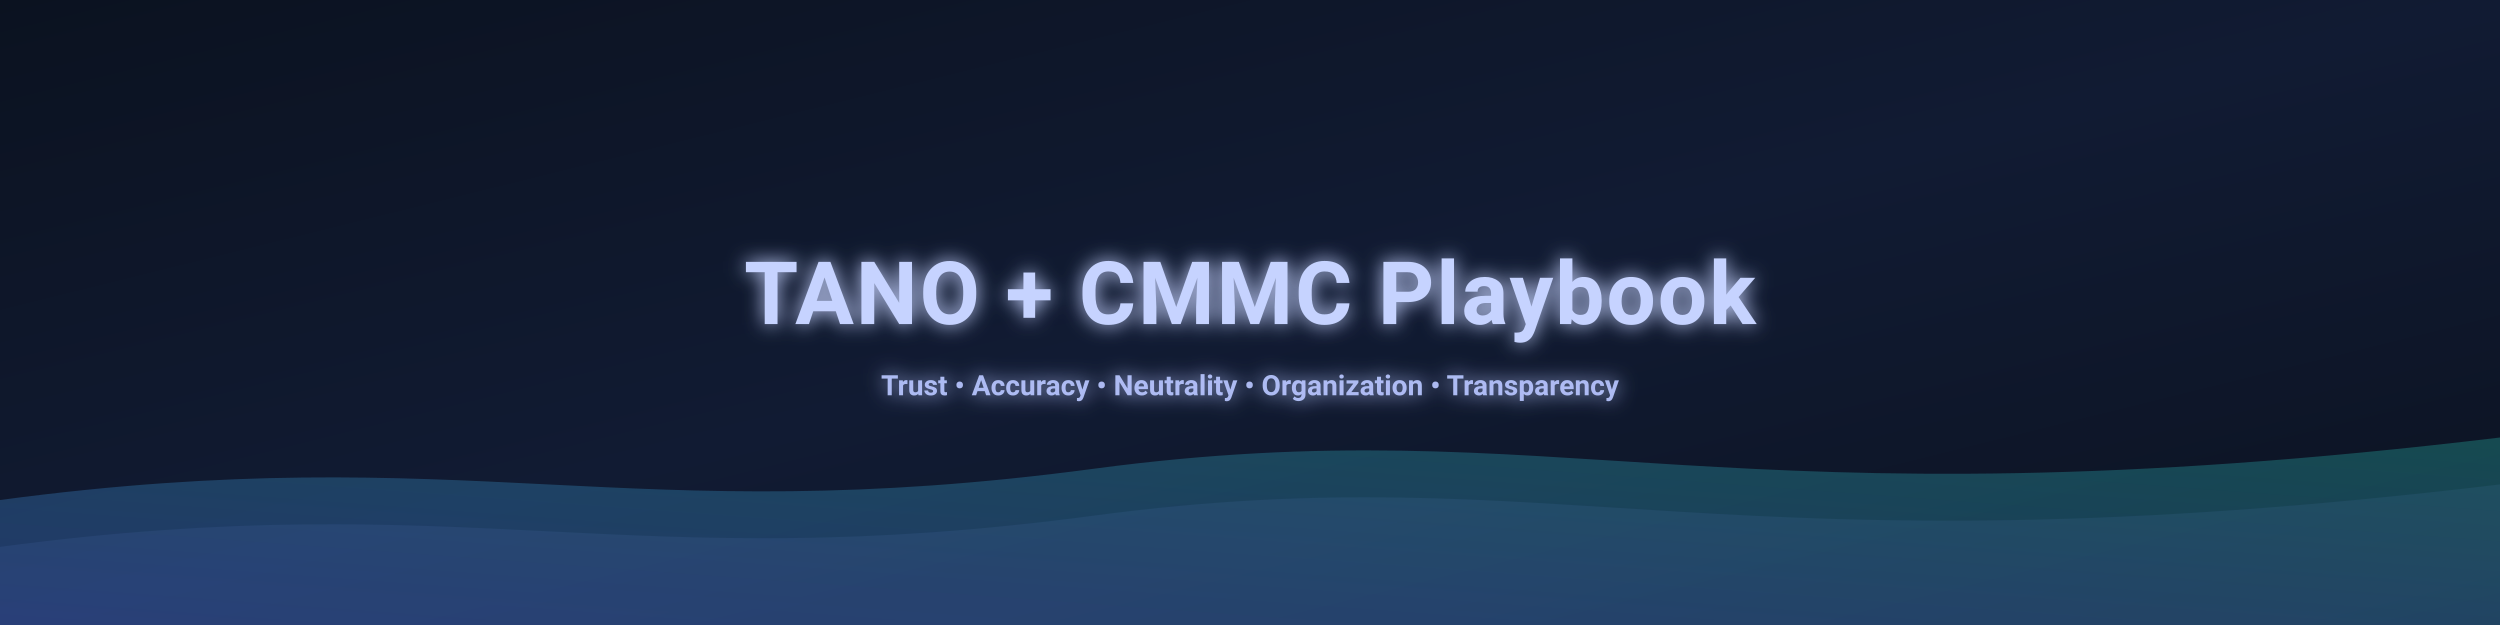
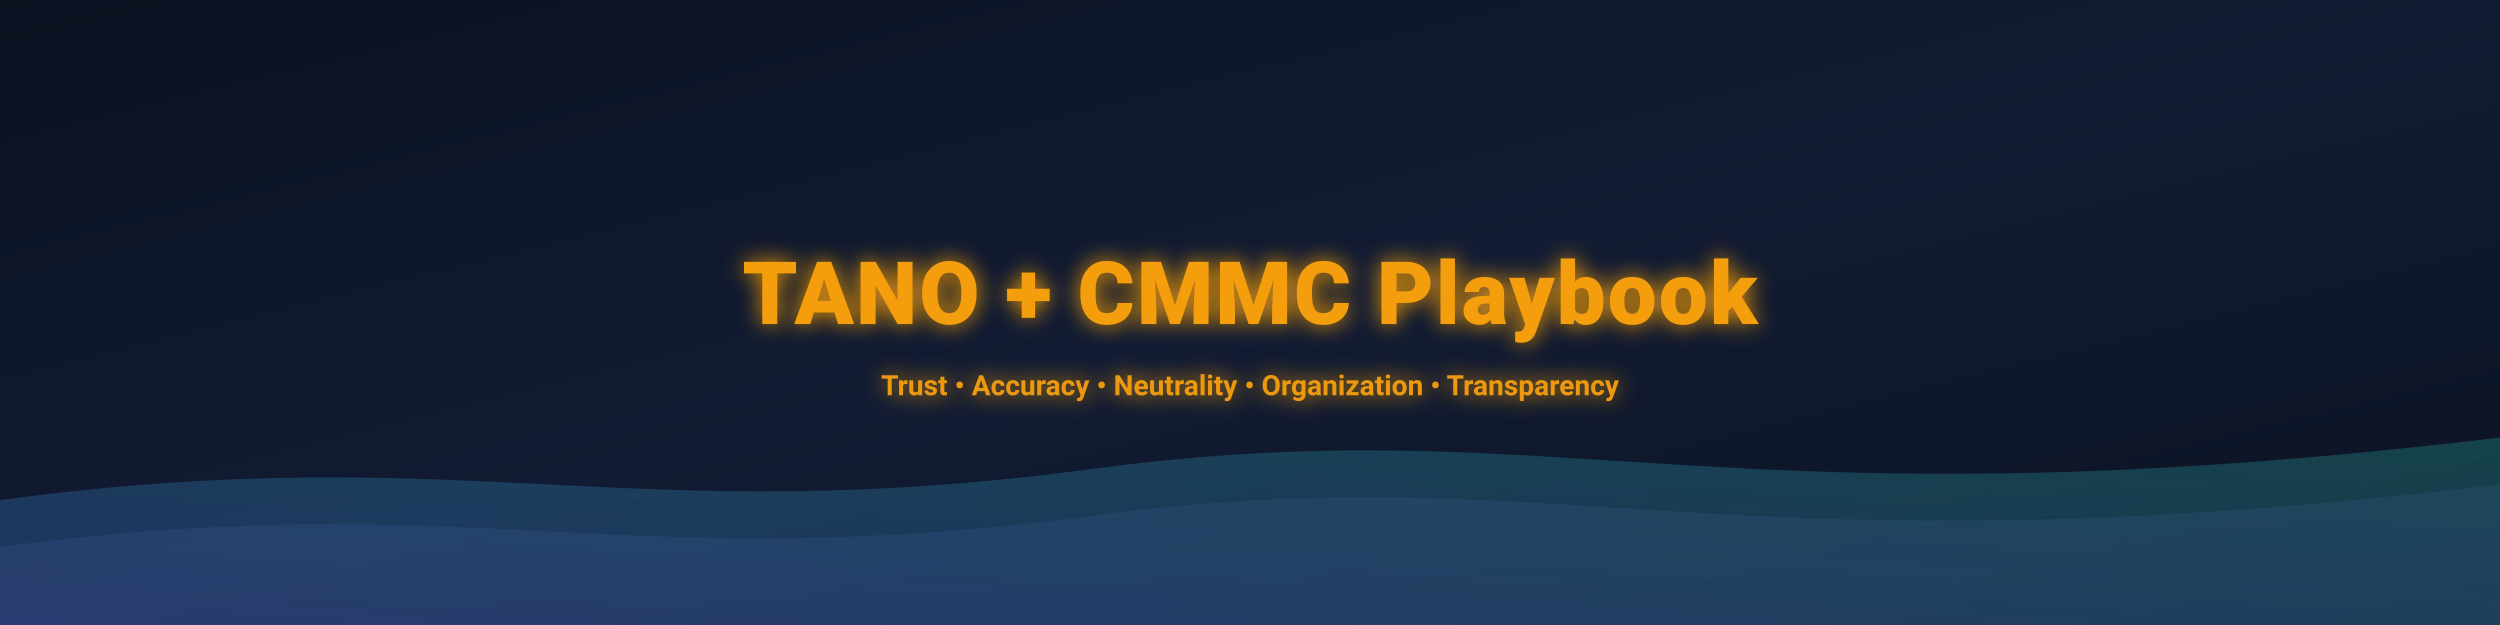
<svg xmlns="http://www.w3.org/2000/svg" width="1600" height="400" viewBox="0 0 1600 400">
  <defs>
    <linearGradient id="g" x1="0" y1="0" x2="1" y2="1">
      <stop offset="0%" stop-color="#0b1220" />
      <stop offset="50%" stop-color="#111b33" />
      <stop offset="100%" stop-color="#0b1220" />
    </linearGradient>
    <linearGradient id="a" x1="0" y1="1" x2="1" y2="0">
-       <stop offset="0%" stop-color="#4f7cff" stop-opacity="0.28" />
-       <stop offset="100%" stop-color="#2dd4bf" stop-opacity="0.28" />
+       <stop offset="0%" stop-color="#4f7cff" stop-opacity="0.24" />
+       <stop offset="100%" stop-color="#2dd4bf" stop-opacity="0.24" />
    </linearGradient>
    <filter id="glow" x="-50%" y="-50%" width="200%" height="200%">
-       <feGaussianBlur stdDeviation="6" result="b" />
+       <feGaussianBlur stdDeviation="7" result="b" />
      <feMerge>
        <feMergeNode in="b" />
        <feMergeNode in="SourceGraphic" />
      </feMerge>
    </filter>
  </defs>
  <rect width="1600" height="400" fill="url(#g)" />
  <path d="M0,320 C300,280 400,340 700,300 C1000,260 1100,340 1600,280 L1600,400 L0,400 Z" fill="url(#a)" />
  <path d="M0,350 C300,310 400,370 700,330 C1000,290 1100,370 1600,310 L1600,400 L0,400 Z" fill="#7aa2ff" opacity="0.08" />
  <g filter="url(#glow)">
-     <text x="50%" y="48%" dominant-baseline="middle" text-anchor="middle" font-family="Segoe UI, Roboto, system-ui, -apple-system, Arial, sans-serif" font-size="56" font-weight="700" fill="#c6d3ff" letter-spacing="1.2">
+     <text x="50%" y="48%" dominant-baseline="middle" text-anchor="middle" font-family="Segoe UI, Roboto, system-ui, -apple-system, Arial, sans-serif" font-size="56" font-weight="800" fill="#f59e0b" letter-spacing="1.2">
      TANO + CMMC Playbook
    </text>
-     <text x="50%" y="62%" dominant-baseline="middle" text-anchor="middle" font-family="Segoe UI, Roboto, system-ui, -apple-system, Arial, sans-serif" font-size="18" font-weight="600" fill="#b7c6ff" opacity="0.92">
+     <text x="50%" y="62%" dominant-baseline="middle" text-anchor="middle" font-family="Segoe UI, Roboto, system-ui, -apple-system, Arial, sans-serif" font-size="18" font-weight="700" fill="#f59e0b" opacity="0.95">
      Trust • Accuracy • Neutrality • Organization • Transparency
    </text>
  </g>
</svg>
